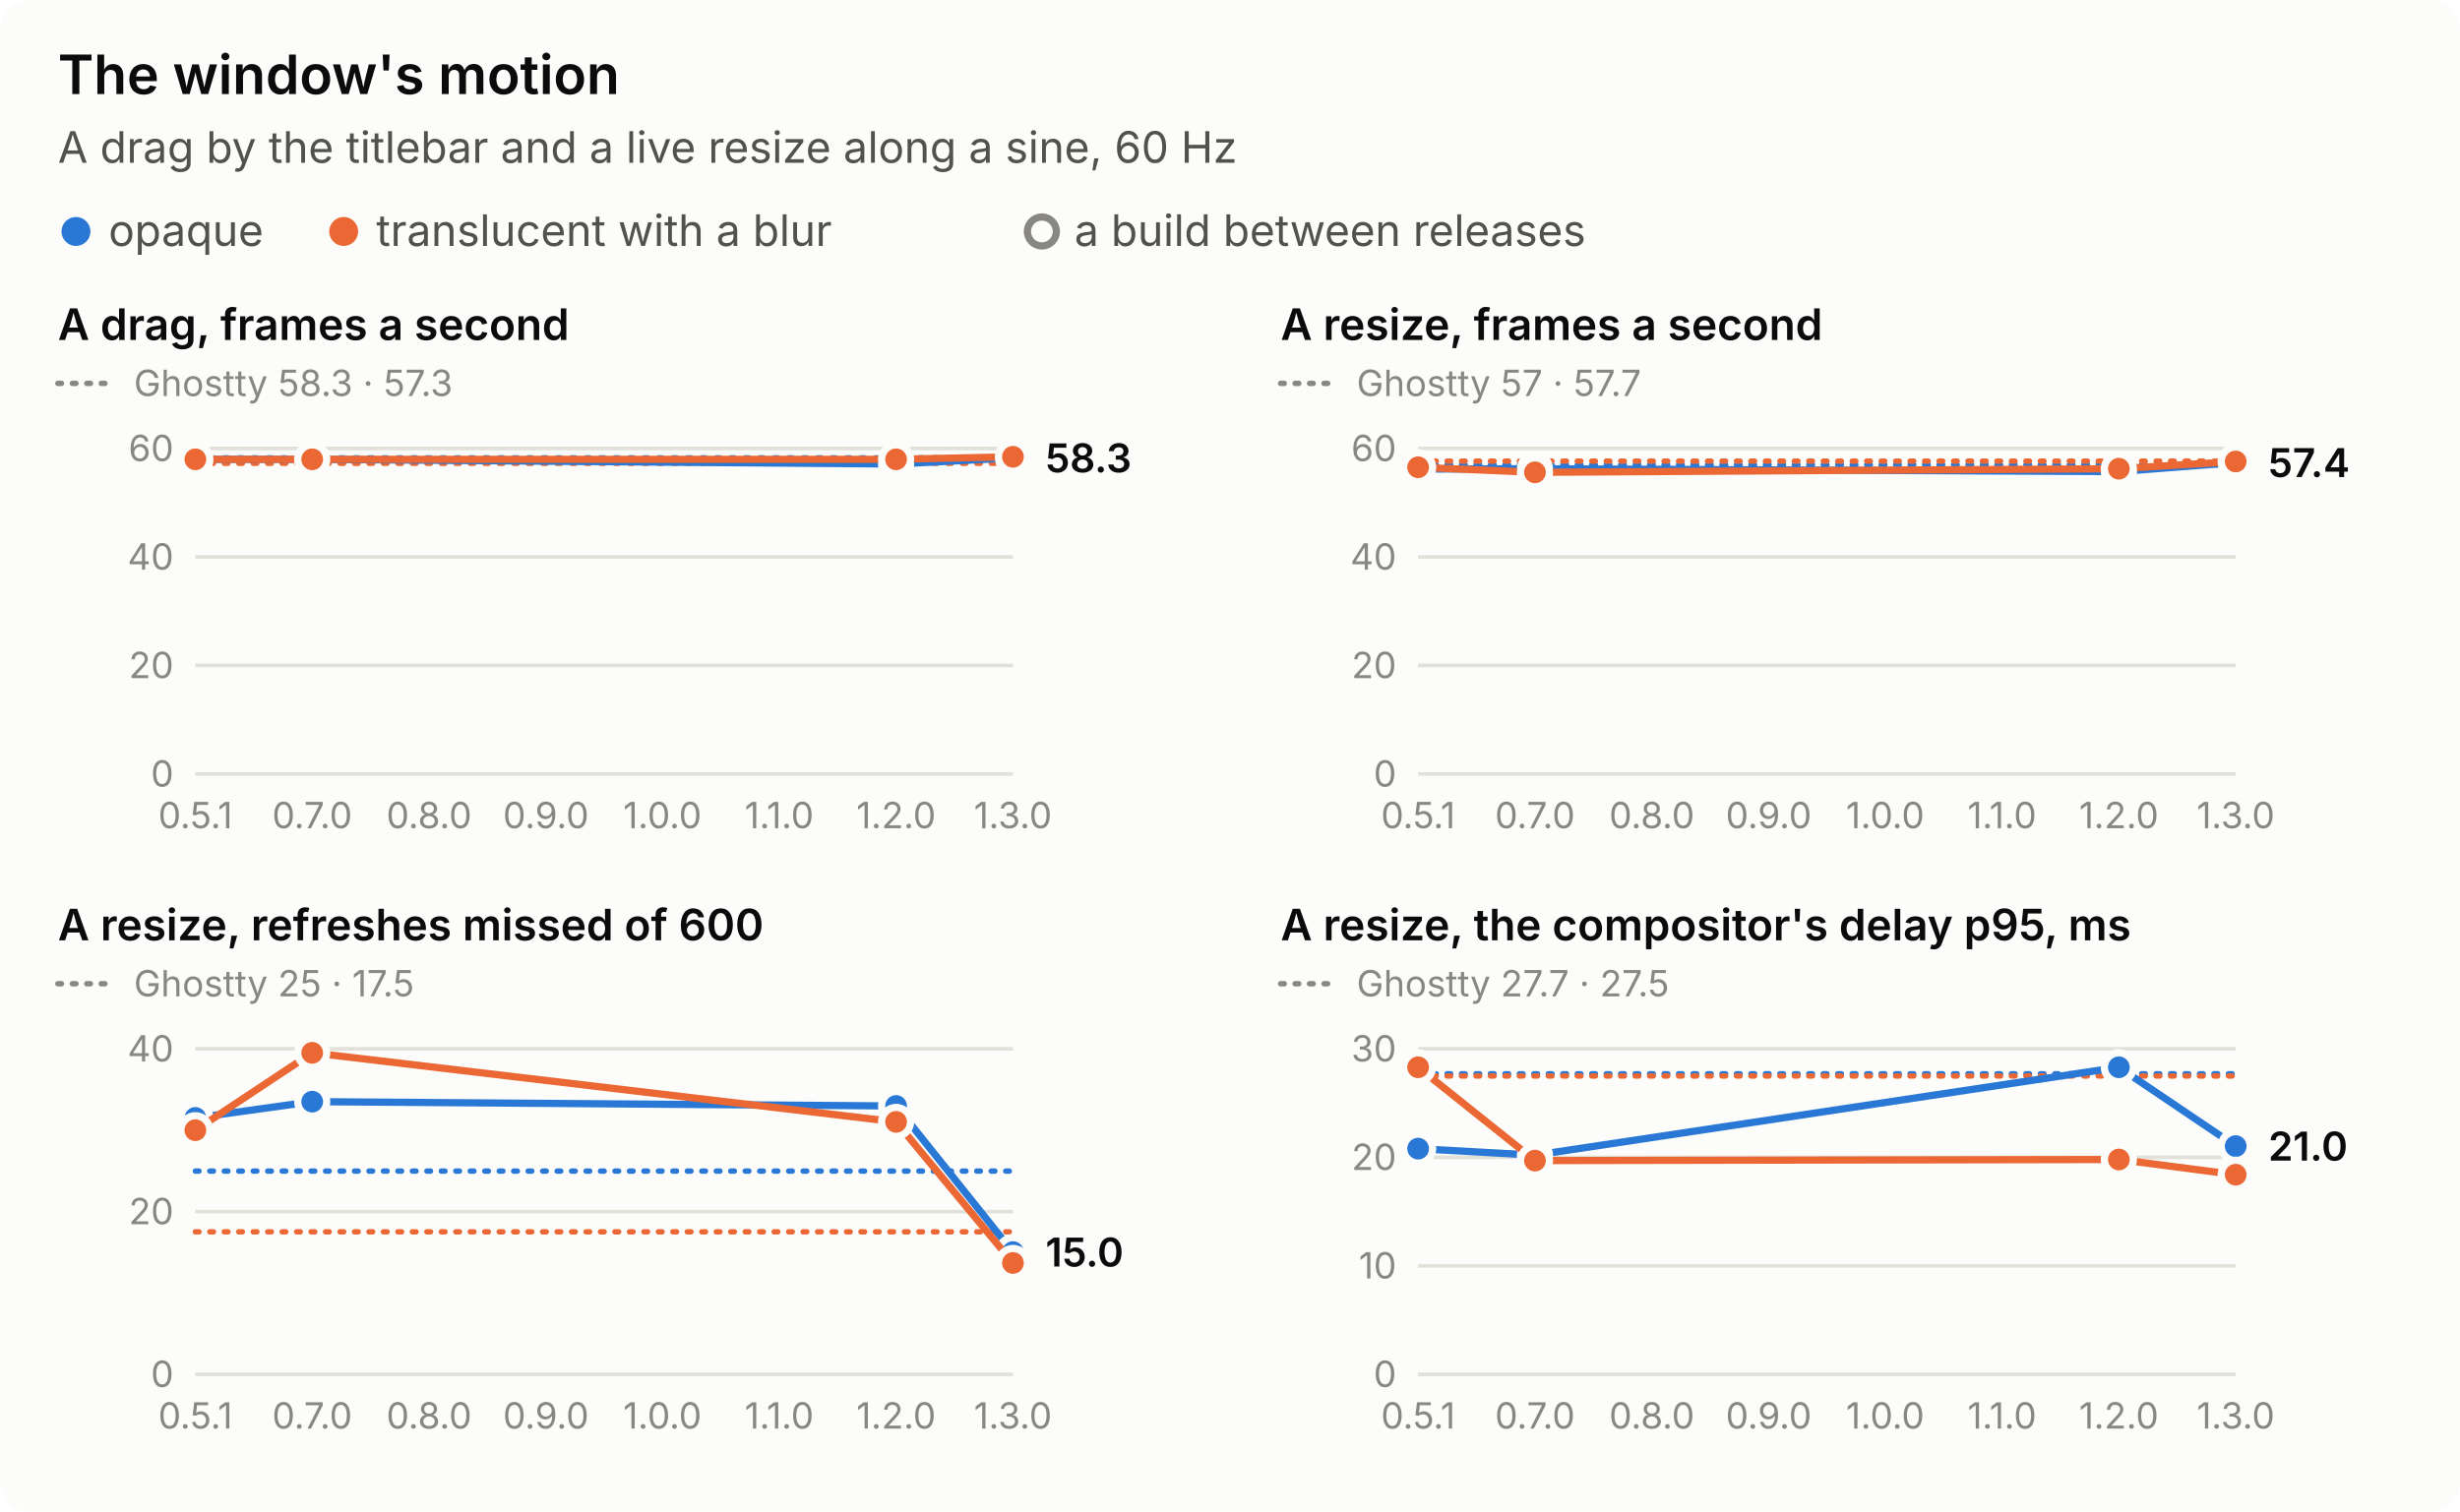
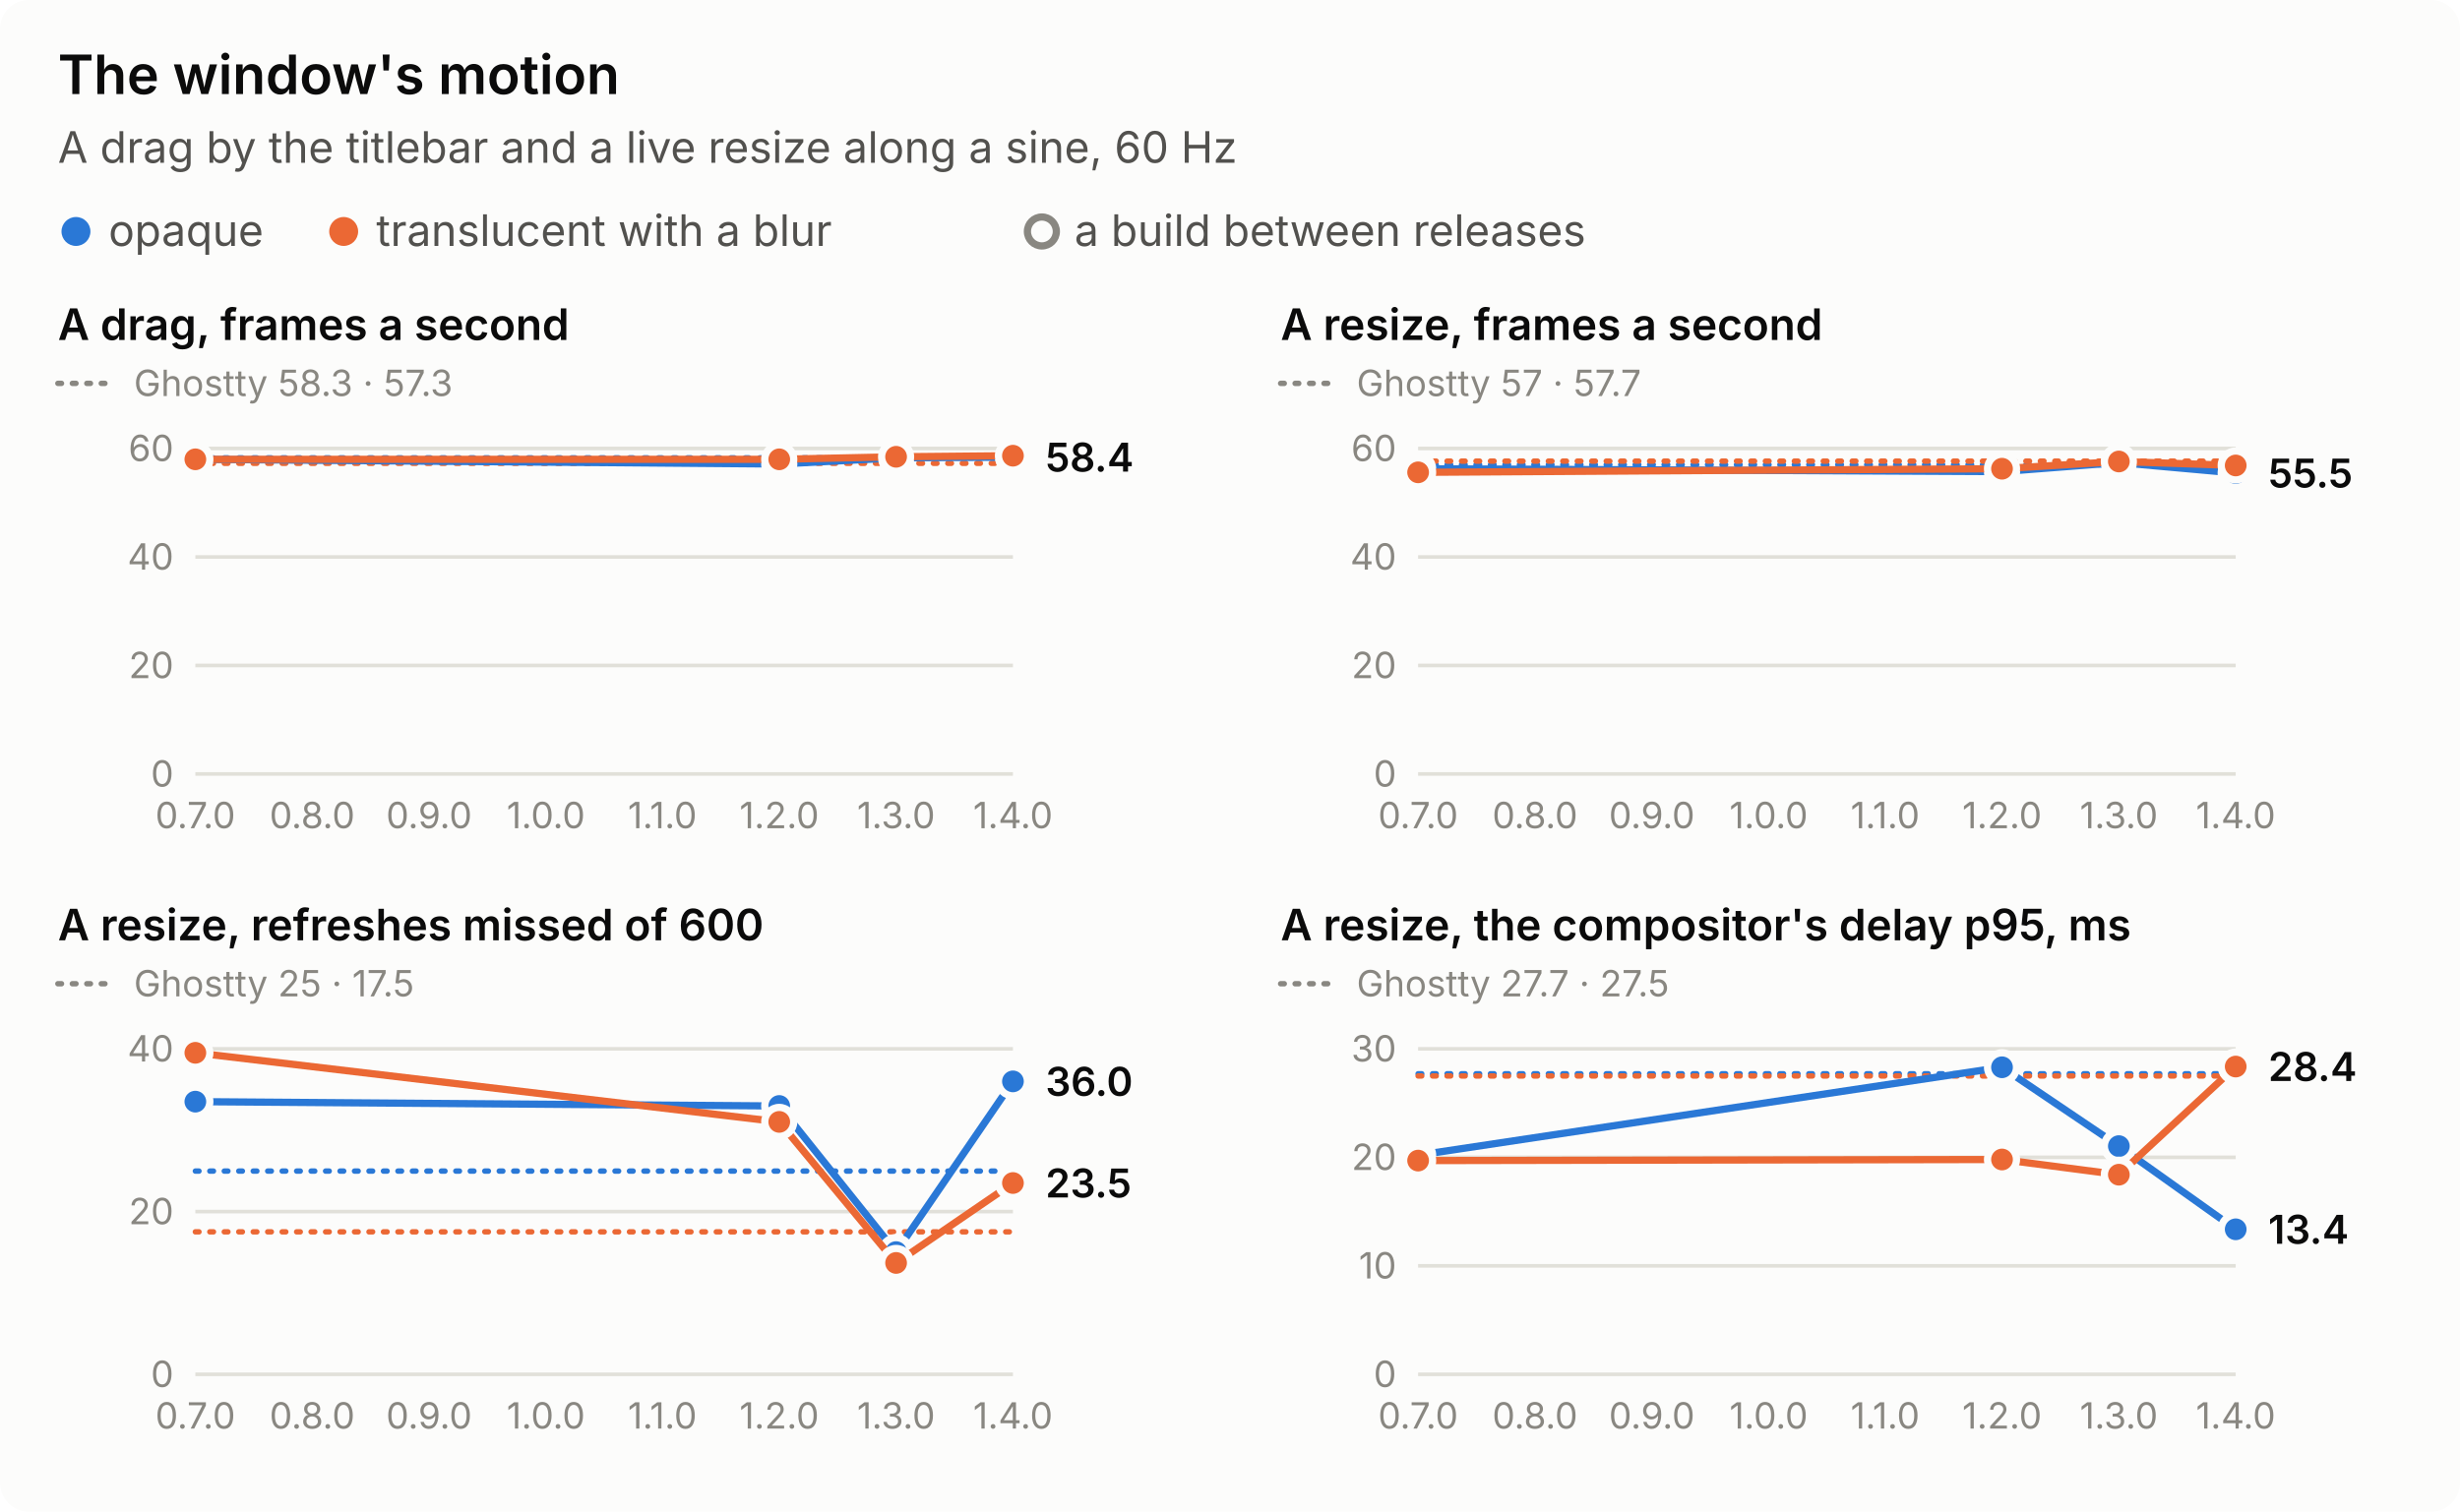
<svg xmlns="http://www.w3.org/2000/svg" class="chart" data-chart="trends" width="680" height="418" viewBox="0 0 680 418" role="img" aria-label="The window's motion">
  <style>
  .chart .surface { fill: #fcfcfb; }
  .chart .primary { fill: #0b0b0b; }
  .chart .secondary { fill: #52514e; }
  .chart .muted { fill: #898781; }
  .chart .grid { stroke: #e1e0d9; }
  .chart .base { stroke: #c3c2b7; }
  .chart .accent { fill: #2a78d6; }
  .chart .context { fill: #898781; }
  .chart .accent-line { stroke: #2a78d6; }
  .chart .context-line { stroke: #898781; }
  .chart .second { fill: #eb6834; }
  .chart .second-line { stroke: #eb6834; }
  .chart .ring { stroke: #fcfcfb; }
  .chart .budget { stroke: #52514e; }
  .chart .column.on { fill: #2a78d6; fill-opacity: 0.08; }
  .chart text { font-family: system-ui, -apple-system, "Segoe UI", sans-serif; }
  .chart .tick { font-variant-numeric: tabular-nums; }
  .chart .column { fill: transparent; }
  .chart.hide-0 .s0, .chart.hide-1 .s1 { display: none; }
  .chart.hide-0 .legend-item[data-series="0"], .chart.hide-1 .legend-item[data-series="1"] { opacity: 0.4; }
  @media (prefers-color-scheme: dark) {
    .chart .surface { fill: #1a1a19; }
    .chart .primary { fill: #f0efec; }
    .chart .secondary { fill: #c3c2b7; }
    .chart .muted { fill: #898781; }
    .chart .grid { stroke: #2c2c2a; }
    .chart .base { stroke: #383835; }
    .chart .accent { fill: #3987e5; }
    .chart .context { fill: #6f6e69; }
    .chart .accent-line { stroke: #3987e5; }
    .chart .context-line { stroke: #6f6e69; }
    .chart .second { fill: #d95926; }
    .chart .second-line { stroke: #d95926; }
    .chart .ring { stroke: #1a1a19; }
    .chart .budget { stroke: #c3c2b7; }
    .chart .column.on { fill: #3987e5; fill-opacity: 0.16; }
  }
  .chart.dark .surface { fill: #1a1a19; }
  .chart.dark .primary { fill: #f0efec; }
  .chart.dark .secondary { fill: #c3c2b7; }
  .chart.dark .muted { fill: #898781; }
  .chart.dark .grid { stroke: #2c2c2a; }
  .chart.dark .base { stroke: #383835; }
  .chart.dark .accent { fill: #3987e5; }
  .chart.dark .context { fill: #6f6e69; }
  .chart.dark .accent-line { stroke: #3987e5; }
  .chart.dark .context-line { stroke: #6f6e69; }
  .chart.dark .second { fill: #d95926; }
  .chart.dark .second-line { stroke: #d95926; }
  .chart.dark .ring { stroke: #1a1a19; }
  .chart.dark .budget { stroke: #c3c2b7; }
  .chart.dark .column.on { fill: #3987e5; fill-opacity: 0.16; }
</style>
  <rect class="surface" width="680" height="418" rx="8" />
  <text class="primary" x="16" y="26" font-size="15" font-weight="600">The window's motion</text>
  <text class="secondary" x="16" y="45" font-size="12">A drag by the titlebar and a live resize along a sine, 60 Hz</text>
  <g class="legend-item" data-series="0">
    <circle class="accent" cx="21" cy="64" r="4" />
    <text class="secondary" x="30" y="68" font-size="12">opaque</text>
  </g>
  <g class="legend-item" data-series="1">
    <circle class="second" cx="95" cy="64" r="4" />
    <text class="secondary" x="104" y="68" font-size="12">translucent with a blur</text>
  </g>
  <circle class="surface context-line" cx="288" cy="64" r="4" stroke-width="2" />
  <text class="secondary" x="297" y="68" font-size="12">a build between releases</text>
  <g class="panel" data-title="A drag, frames a second" data-unit="/s" data-digits="1" data-names="opaque|translucent with a blur">
    <text class="primary" x="16.0" y="94" font-size="12" font-weight="600">A drag, frames a second</text>
    <line class="grid" x1="54.0" y1="214.0" x2="280.0" y2="214.0" stroke-width="1" />
    <text class="muted tick" x="48.0" y="217.5" font-size="10" text-anchor="end">0</text>
    <line class="grid" x1="54.0" y1="184.0" x2="280.0" y2="184.0" stroke-width="1" />
    <text class="muted tick" x="48.0" y="187.5" font-size="10" text-anchor="end">20</text>
    <line class="grid" x1="54.0" y1="154.0" x2="280.0" y2="154.0" stroke-width="1" />
    <text class="muted tick" x="48.0" y="157.5" font-size="10" text-anchor="end">40</text>
    <line class="grid" x1="54.0" y1="124.0" x2="280.0" y2="124.0" stroke-width="1" />
    <text class="muted tick" x="48.0" y="127.5" font-size="10" text-anchor="end">60</text>
-     <text class="muted" x="54.0" y="229.0" font-size="10" text-anchor="middle">0.5.1</text>
-     <text class="muted" x="86.3" y="229.0" font-size="10" text-anchor="middle">0.7.0</text>
-     <text class="muted" x="118.6" y="229.0" font-size="10" text-anchor="middle">0.8.0</text>
-     <text class="muted" x="150.9" y="229.0" font-size="10" text-anchor="middle">0.9.0</text>
-     <text class="muted" x="183.1" y="229.0" font-size="10" text-anchor="middle">1.0.0</text>
-     <text class="muted" x="215.4" y="229.0" font-size="10" text-anchor="middle">1.1.0</text>
-     <text class="muted" x="247.7" y="229.0" font-size="10" text-anchor="middle">1.2.0</text>
-     <text class="muted" x="280.0" y="229.0" font-size="10" text-anchor="middle">1.3.0</text>
-     <rect class="column" x="44.0" y="118.0" width="26.1" height="116" data-release="0.5.1" data-index="0" data-report="ab-F3-190.md" />
-     <rect class="column" x="70.1" y="118.0" width="32.3" height="116" data-release="0.7.0" data-index="1" data-report="ab-F3-77.md" />
-     <rect class="column" x="102.4" y="118.0" width="32.3" height="116" data-release="0.8.0" data-index="2" data-report="ab-F4-25.md" />
-     <rect class="column" x="134.7" y="118.0" width="32.3" height="116" data-release="0.9.0" data-index="3" data-report="ab-F4-42.md" />
-     <rect class="column" x="167.0" y="118.0" width="32.3" height="116" data-release="1.0.0" data-index="4" data-report="ab-F3-85.md" />
-     <rect class="column" x="199.3" y="118.0" width="32.3" height="116" data-release="1.1.0" data-index="5" data-report="ab-F3b-20.md" />
-     <rect class="column" x="231.6" y="118.0" width="32.3" height="116" data-release="1.2.0" data-index="6" data-report="ab-F3b-29.md" />
-     <rect class="column" x="263.9" y="118.0" width="26.1" height="116" data-release="1.3.0" data-index="7" data-report="ab-F5a-17.md" />
+     <text class="muted" x="54.0" y="229.0" font-size="10" text-anchor="middle">0.7.0</text>
+     <text class="muted" x="86.3" y="229.0" font-size="10" text-anchor="middle">0.8.0</text>
+     <text class="muted" x="118.6" y="229.0" font-size="10" text-anchor="middle">0.9.0</text>
+     <text class="muted" x="150.9" y="229.0" font-size="10" text-anchor="middle">1.0.0</text>
+     <text class="muted" x="183.1" y="229.0" font-size="10" text-anchor="middle">1.1.0</text>
+     <text class="muted" x="215.4" y="229.0" font-size="10" text-anchor="middle">1.2.0</text>
+     <text class="muted" x="247.7" y="229.0" font-size="10" text-anchor="middle">1.3.0</text>
+     <text class="muted" x="280.0" y="229.0" font-size="10" text-anchor="middle">1.4.0</text>
+     <rect class="column" x="44.0" y="118.0" width="26.1" height="116" data-release="0.7.0" data-index="0" data-report="ab-F3-77.md" />
+     <rect class="column" x="70.1" y="118.0" width="32.3" height="116" data-release="0.8.0" data-index="1" data-report="ab-F4-25.md" />
+     <rect class="column" x="102.4" y="118.0" width="32.3" height="116" data-release="0.9.0" data-index="2" data-report="ab-F4-42.md" />
+     <rect class="column" x="134.7" y="118.0" width="32.3" height="116" data-release="1.0.0" data-index="3" data-report="ab-F3-85.md" />
+     <rect class="column" x="167.0" y="118.0" width="32.3" height="116" data-release="1.1.0" data-index="4" data-report="ab-F3b-20.md" />
+     <rect class="column" x="199.3" y="118.0" width="32.3" height="116" data-release="1.2.0" data-index="5" data-report="ab-F3b-29.md" />
+     <rect class="column" x="231.6" y="118.0" width="32.3" height="116" data-release="1.3.0" data-index="6" data-report="ab-F5a-17.md" />
+     <rect class="column" x="263.9" y="118.0" width="26.1" height="116" data-release="1.4.0" data-index="7" data-report="ab-F5a-78.md" />
    <line class="accent-line s0" x1="54.0" y1="126.6" x2="280.0" y2="126.6" stroke-width="1.5" stroke-dasharray="1 3" stroke-linecap="round" />
    <line class="second-line s1" x1="54.0" y1="128.1" x2="280.0" y2="128.1" stroke-width="1.5" stroke-dasharray="1 3" stroke-linecap="round" />
    <line class="context-line" x1="16.0" y1="106.0" x2="31.0" y2="106.0" stroke-width="1.5" stroke-dasharray="1 3" stroke-linecap="round" />
    <text class="muted" x="37.0" y="109.5" font-size="10">Ghostty 58.3 · 57.3</text>
-     <line class="accent-line s0" x1="54.0" y1="127.0" x2="86.3" y2="127.0" stroke-width="2" stroke-linecap="round" />
-     <line class="accent-line s0" x1="86.3" y1="127.0" x2="247.7" y2="128.3" stroke-width="2" stroke-linecap="round" />
-     <line class="accent-line s0" x1="247.7" y1="128.3" x2="280.0" y2="126.6" stroke-width="2" stroke-linecap="round" />
-     <circle class="accent ring s0" cx="54.0" cy="127.0" r="4" stroke-width="2" data-release="0.5.1" data-series="0" data-value="58" />
-     <circle class="accent ring s0" cx="86.3" cy="127.0" r="4" stroke-width="2" data-release="0.7.0" data-series="0" data-value="58" />
-     <circle class="accent ring s0" cx="247.7" cy="128.3" r="4" stroke-width="2" data-release="1.2.0" data-series="0" data-value="57.1" />
-     <circle class="accent ring s0" cx="280.0" cy="126.6" r="4" stroke-width="2" data-release="1.3.0" data-series="0" data-value="58.3" />
-     <line class="second-line s1" x1="54.0" y1="127.0" x2="86.3" y2="127.0" stroke-width="2" stroke-linecap="round" />
-     <line class="second-line s1" x1="86.3" y1="127.0" x2="247.7" y2="127.0" stroke-width="2" stroke-linecap="round" />
-     <line class="second-line s1" x1="247.7" y1="127.0" x2="280.0" y2="126.3" stroke-width="2" stroke-linecap="round" />
-     <circle class="second ring s1" cx="54.0" cy="127.0" r="4" stroke-width="2" data-release="0.5.1" data-series="1" data-value="58" />
-     <circle class="second ring s1" cx="86.3" cy="127.0" r="4" stroke-width="2" data-release="0.7.0" data-series="1" data-value="58" />
-     <circle class="second ring s1" cx="247.7" cy="127.0" r="4" stroke-width="2" data-release="1.2.0" data-series="1" data-value="58" />
-     <circle class="second ring s1" cx="280.0" cy="126.3" r="4" stroke-width="2" data-release="1.3.0" data-series="1" data-value="58.467" />
-     <text class="primary tick s0" x="289.0" y="130.6" font-size="11" font-weight="600">58.3</text>
+     <line class="accent-line s0" x1="54.0" y1="127.0" x2="215.4" y2="128.3" stroke-width="2" stroke-linecap="round" />
+     <line class="accent-line s0" x1="215.4" y1="128.3" x2="247.7" y2="126.6" stroke-width="2" stroke-linecap="round" />
+     <line class="accent-line s0" x1="247.7" y1="126.6" x2="280.0" y2="126.4" stroke-width="2" stroke-linecap="round" />
+     <circle class="accent ring s0" cx="54.0" cy="127.0" r="4" stroke-width="2" data-release="0.7.0" data-series="0" data-value="58" />
+     <circle class="accent ring s0" cx="215.4" cy="128.3" r="4" stroke-width="2" data-release="1.2.0" data-series="0" data-value="57.1" />
+     <circle class="accent ring s0" cx="247.7" cy="126.6" r="4" stroke-width="2" data-release="1.3.0" data-series="0" data-value="58.3" />
+     <circle class="accent ring s0" cx="280.0" cy="126.4" r="4" stroke-width="2" data-release="1.4.0" data-series="0" data-value="58.4" />
+     <line class="second-line s1" x1="54.0" y1="127.0" x2="215.4" y2="127.0" stroke-width="2" stroke-linecap="round" />
+     <line class="second-line s1" x1="215.4" y1="127.0" x2="247.7" y2="126.3" stroke-width="2" stroke-linecap="round" />
+     <line class="second-line s1" x1="247.7" y1="126.3" x2="280.0" y2="126.0" stroke-width="2" stroke-linecap="round" />
+     <circle class="second ring s1" cx="54.0" cy="127.0" r="4" stroke-width="2" data-release="0.7.0" data-series="1" data-value="58" />
+     <circle class="second ring s1" cx="215.4" cy="127.0" r="4" stroke-width="2" data-release="1.2.0" data-series="1" data-value="58" />
+     <circle class="second ring s1" cx="247.7" cy="126.3" r="4" stroke-width="2" data-release="1.3.0" data-series="1" data-value="58.467" />
+     <circle class="second ring s1" cx="280.0" cy="126.0" r="4" stroke-width="2" data-release="1.4.0" data-series="1" data-value="58.65" />
+     <text class="primary tick s0" x="289.0" y="130.4" font-size="11" font-weight="600">58.4</text>
  </g>
  <g class="panel" data-title="A resize, frames a second" data-unit="/s" data-digits="1" data-names="opaque|translucent with a blur">
    <text class="primary" x="354.0" y="94" font-size="12" font-weight="600">A resize, frames a second</text>
    <line class="grid" x1="392.0" y1="214.0" x2="618.0" y2="214.0" stroke-width="1" />
    <text class="muted tick" x="386.0" y="217.5" font-size="10" text-anchor="end">0</text>
    <line class="grid" x1="392.0" y1="184.0" x2="618.0" y2="184.0" stroke-width="1" />
    <text class="muted tick" x="386.0" y="187.5" font-size="10" text-anchor="end">20</text>
    <line class="grid" x1="392.0" y1="154.0" x2="618.0" y2="154.0" stroke-width="1" />
    <text class="muted tick" x="386.0" y="157.5" font-size="10" text-anchor="end">40</text>
    <line class="grid" x1="392.0" y1="124.0" x2="618.0" y2="124.0" stroke-width="1" />
    <text class="muted tick" x="386.0" y="127.5" font-size="10" text-anchor="end">60</text>
-     <text class="muted" x="392.0" y="229.0" font-size="10" text-anchor="middle">0.5.1</text>
-     <text class="muted" x="424.3" y="229.0" font-size="10" text-anchor="middle">0.7.0</text>
-     <text class="muted" x="456.6" y="229.0" font-size="10" text-anchor="middle">0.8.0</text>
-     <text class="muted" x="488.9" y="229.0" font-size="10" text-anchor="middle">0.9.0</text>
-     <text class="muted" x="521.1" y="229.0" font-size="10" text-anchor="middle">1.0.0</text>
-     <text class="muted" x="553.4" y="229.0" font-size="10" text-anchor="middle">1.1.0</text>
-     <text class="muted" x="585.7" y="229.0" font-size="10" text-anchor="middle">1.2.0</text>
-     <text class="muted" x="618.0" y="229.0" font-size="10" text-anchor="middle">1.3.0</text>
-     <rect class="column" x="382.0" y="118.0" width="26.1" height="116" data-release="0.5.1" data-index="0" data-report="ab-F3-190.md" />
-     <rect class="column" x="408.1" y="118.0" width="32.3" height="116" data-release="0.7.0" data-index="1" data-report="ab-F3-77.md" />
-     <rect class="column" x="440.4" y="118.0" width="32.3" height="116" data-release="0.8.0" data-index="2" data-report="ab-F4-25.md" />
-     <rect class="column" x="472.7" y="118.0" width="32.3" height="116" data-release="0.9.0" data-index="3" data-report="ab-F4-42.md" />
-     <rect class="column" x="505.0" y="118.0" width="32.3" height="116" data-release="1.0.0" data-index="4" data-report="ab-F3-85.md" />
-     <rect class="column" x="537.3" y="118.0" width="32.3" height="116" data-release="1.1.0" data-index="5" data-report="ab-F3b-20.md" />
-     <rect class="column" x="569.6" y="118.0" width="32.3" height="116" data-release="1.2.0" data-index="6" data-report="ab-F3b-29.md" />
-     <rect class="column" x="601.9" y="118.0" width="26.1" height="116" data-release="1.3.0" data-index="7" data-report="ab-F5a-17.md" />
+     <text class="muted" x="392.0" y="229.0" font-size="10" text-anchor="middle">0.7.0</text>
+     <text class="muted" x="424.3" y="229.0" font-size="10" text-anchor="middle">0.8.0</text>
+     <text class="muted" x="456.6" y="229.0" font-size="10" text-anchor="middle">0.9.0</text>
+     <text class="muted" x="488.9" y="229.0" font-size="10" text-anchor="middle">1.0.0</text>
+     <text class="muted" x="521.1" y="229.0" font-size="10" text-anchor="middle">1.1.0</text>
+     <text class="muted" x="553.4" y="229.0" font-size="10" text-anchor="middle">1.2.0</text>
+     <text class="muted" x="585.7" y="229.0" font-size="10" text-anchor="middle">1.3.0</text>
+     <text class="muted" x="618.0" y="229.0" font-size="10" text-anchor="middle">1.4.0</text>
+     <rect class="column" x="382.0" y="118.0" width="26.1" height="116" data-release="0.7.0" data-index="0" data-report="ab-F3-77.md" />
+     <rect class="column" x="408.1" y="118.0" width="32.3" height="116" data-release="0.8.0" data-index="1" data-report="ab-F4-25.md" />
+     <rect class="column" x="440.4" y="118.0" width="32.3" height="116" data-release="0.9.0" data-index="2" data-report="ab-F4-42.md" />
+     <rect class="column" x="472.7" y="118.0" width="32.3" height="116" data-release="1.0.0" data-index="3" data-report="ab-F3-85.md" />
+     <rect class="column" x="505.0" y="118.0" width="32.3" height="116" data-release="1.1.0" data-index="4" data-report="ab-F3b-20.md" />
+     <rect class="column" x="537.3" y="118.0" width="32.3" height="116" data-release="1.2.0" data-index="5" data-report="ab-F3b-29.md" />
+     <rect class="column" x="569.6" y="118.0" width="32.3" height="116" data-release="1.3.0" data-index="6" data-report="ab-F5a-17.md" />
+     <rect class="column" x="601.9" y="118.0" width="26.1" height="116" data-release="1.4.0" data-index="7" data-report="ab-F5a-78.md" />
    <line class="accent-line s0" x1="392.0" y1="128.5" x2="618.0" y2="128.5" stroke-width="1.5" stroke-dasharray="1 3" stroke-linecap="round" />
    <line class="second-line s1" x1="392.0" y1="127.5" x2="618.0" y2="127.5" stroke-width="1.5" stroke-dasharray="1 3" stroke-linecap="round" />
    <line class="context-line" x1="354.0" y1="106.0" x2="369.0" y2="106.0" stroke-width="1.5" stroke-dasharray="1 3" stroke-linecap="round" />
    <text class="muted" x="375.0" y="109.5" font-size="10">Ghostty 57 · 57.7</text>
-     <line class="accent-line s0" x1="392.0" y1="129.7" x2="424.3" y2="129.6" stroke-width="2" stroke-linecap="round" />
-     <line class="accent-line s0" x1="424.3" y1="129.6" x2="585.7" y2="130.4" stroke-width="2" stroke-linecap="round" />
-     <line class="accent-line s0" x1="585.7" y1="130.4" x2="618.0" y2="127.9" stroke-width="2" stroke-linecap="round" />
-     <circle class="accent ring s0" cx="392.0" cy="129.7" r="4" stroke-width="2" data-release="0.5.1" data-series="0" data-value="56.2" />
-     <circle class="accent ring s0" cx="424.3" cy="129.6" r="4" stroke-width="2" data-release="0.7.0" data-series="0" data-value="56.3" />
-     <circle class="accent ring s0" cx="585.7" cy="130.4" r="4" stroke-width="2" data-release="1.2.0" data-series="0" data-value="55.7" />
-     <circle class="accent ring s0" cx="618.0" cy="127.9" r="4" stroke-width="2" data-release="1.3.0" data-series="0" data-value="57.4" />
-     <line class="second-line s1" x1="392.0" y1="129.2" x2="424.3" y2="130.6" stroke-width="2" stroke-linecap="round" />
-     <line class="second-line s1" x1="424.3" y1="130.6" x2="585.7" y2="129.6" stroke-width="2" stroke-linecap="round" />
-     <line class="second-line s1" x1="585.7" y1="129.6" x2="618.0" y2="127.6" stroke-width="2" stroke-linecap="round" />
-     <circle class="second ring s1" cx="392.0" cy="129.2" r="4" stroke-width="2" data-release="0.5.1" data-series="1" data-value="56.5" />
-     <circle class="second ring s1" cx="424.3" cy="130.6" r="4" stroke-width="2" data-release="0.7.0" data-series="1" data-value="55.6" />
-     <circle class="second ring s1" cx="585.7" cy="129.6" r="4" stroke-width="2" data-release="1.2.0" data-series="1" data-value="56.3" />
-     <circle class="second ring s1" cx="618.0" cy="127.6" r="4" stroke-width="2" data-release="1.3.0" data-series="1" data-value="57.6" />
-     <text class="primary tick s0" x="627.0" y="131.9" font-size="11" font-weight="600">57.4</text>
+     <line class="accent-line s0" x1="392.0" y1="129.6" x2="553.4" y2="130.4" stroke-width="2" stroke-linecap="round" />
+     <line class="accent-line s0" x1="553.4" y1="130.4" x2="585.7" y2="127.9" stroke-width="2" stroke-linecap="round" />
+     <line class="accent-line s0" x1="585.7" y1="127.9" x2="618.0" y2="130.8" stroke-width="2" stroke-linecap="round" />
+     <circle class="accent ring s0" cx="392.0" cy="129.6" r="4" stroke-width="2" data-release="0.7.0" data-series="0" data-value="56.3" />
+     <circle class="accent ring s0" cx="553.4" cy="130.4" r="4" stroke-width="2" data-release="1.2.0" data-series="0" data-value="55.7" />
+     <circle class="accent ring s0" cx="585.7" cy="127.9" r="4" stroke-width="2" data-release="1.3.0" data-series="0" data-value="57.4" />
+     <circle class="accent ring s0" cx="618.0" cy="130.8" r="4" stroke-width="2" data-release="1.4.0" data-series="0" data-value="55.5" />
+     <line class="second-line s1" x1="392.0" y1="130.6" x2="553.4" y2="129.6" stroke-width="2" stroke-linecap="round" />
+     <line class="second-line s1" x1="553.4" y1="129.6" x2="585.7" y2="127.6" stroke-width="2" stroke-linecap="round" />
+     <line class="second-line s1" x1="585.7" y1="127.6" x2="618.0" y2="128.7" stroke-width="2" stroke-linecap="round" />
+     <circle class="second ring s1" cx="392.0" cy="130.6" r="4" stroke-width="2" data-release="0.7.0" data-series="1" data-value="55.6" />
+     <circle class="second ring s1" cx="553.4" cy="129.6" r="4" stroke-width="2" data-release="1.2.0" data-series="1" data-value="56.3" />
+     <circle class="second ring s1" cx="585.7" cy="127.6" r="4" stroke-width="2" data-release="1.3.0" data-series="1" data-value="57.6" />
+     <circle class="second ring s1" cx="618.0" cy="128.7" r="4" stroke-width="2" data-release="1.4.0" data-series="1" data-value="56.85" />
+     <text class="primary tick s0" x="627.0" y="134.8" font-size="11" font-weight="600">55.5</text>
  </g>
  <g class="panel" data-title="A resize, refreshes missed of 600" data-unit="" data-digits="1" data-names="opaque|translucent with a blur">
    <text class="primary" x="16.0" y="260" font-size="12" font-weight="600">A resize, refreshes missed of 600</text>
    <line class="grid" x1="54.0" y1="380.0" x2="280.0" y2="380.0" stroke-width="1" />
    <text class="muted tick" x="48.0" y="383.5" font-size="10" text-anchor="end">0</text>
    <line class="grid" x1="54.0" y1="335.0" x2="280.0" y2="335.0" stroke-width="1" />
    <text class="muted tick" x="48.0" y="338.5" font-size="10" text-anchor="end">20</text>
    <line class="grid" x1="54.0" y1="290.0" x2="280.0" y2="290.0" stroke-width="1" />
    <text class="muted tick" x="48.0" y="293.5" font-size="10" text-anchor="end">40</text>
-     <text class="muted" x="54.0" y="395.0" font-size="10" text-anchor="middle">0.5.1</text>
-     <text class="muted" x="86.3" y="395.0" font-size="10" text-anchor="middle">0.7.0</text>
-     <text class="muted" x="118.6" y="395.0" font-size="10" text-anchor="middle">0.8.0</text>
-     <text class="muted" x="150.9" y="395.0" font-size="10" text-anchor="middle">0.9.0</text>
-     <text class="muted" x="183.1" y="395.0" font-size="10" text-anchor="middle">1.0.0</text>
-     <text class="muted" x="215.4" y="395.0" font-size="10" text-anchor="middle">1.1.0</text>
-     <text class="muted" x="247.7" y="395.0" font-size="10" text-anchor="middle">1.2.0</text>
-     <text class="muted" x="280.0" y="395.0" font-size="10" text-anchor="middle">1.3.0</text>
-     <rect class="column" x="44.0" y="284.0" width="26.1" height="116" data-release="0.5.1" data-index="0" data-report="ab-F3-190.md" />
-     <rect class="column" x="70.1" y="284.0" width="32.3" height="116" data-release="0.7.0" data-index="1" data-report="ab-F3-77.md" />
-     <rect class="column" x="102.4" y="284.0" width="32.3" height="116" data-release="0.8.0" data-index="2" data-report="ab-F4-25.md" />
-     <rect class="column" x="134.7" y="284.0" width="32.3" height="116" data-release="0.9.0" data-index="3" data-report="ab-F4-42.md" />
-     <rect class="column" x="167.0" y="284.0" width="32.3" height="116" data-release="1.0.0" data-index="4" data-report="ab-F3-85.md" />
-     <rect class="column" x="199.3" y="284.0" width="32.3" height="116" data-release="1.1.0" data-index="5" data-report="ab-F3b-20.md" />
-     <rect class="column" x="231.6" y="284.0" width="32.3" height="116" data-release="1.2.0" data-index="6" data-report="ab-F3b-29.md" />
-     <rect class="column" x="263.9" y="284.0" width="26.1" height="116" data-release="1.3.0" data-index="7" data-report="ab-F5a-17.md" />
+     <text class="muted" x="54.0" y="395.0" font-size="10" text-anchor="middle">0.7.0</text>
+     <text class="muted" x="86.3" y="395.0" font-size="10" text-anchor="middle">0.8.0</text>
+     <text class="muted" x="118.6" y="395.0" font-size="10" text-anchor="middle">0.9.0</text>
+     <text class="muted" x="150.9" y="395.0" font-size="10" text-anchor="middle">1.0.0</text>
+     <text class="muted" x="183.1" y="395.0" font-size="10" text-anchor="middle">1.1.0</text>
+     <text class="muted" x="215.4" y="395.0" font-size="10" text-anchor="middle">1.2.0</text>
+     <text class="muted" x="247.7" y="395.0" font-size="10" text-anchor="middle">1.3.0</text>
+     <text class="muted" x="280.0" y="395.0" font-size="10" text-anchor="middle">1.4.0</text>
+     <rect class="column" x="44.0" y="284.0" width="26.1" height="116" data-release="0.7.0" data-index="0" data-report="ab-F3-77.md" />
+     <rect class="column" x="70.1" y="284.0" width="32.3" height="116" data-release="0.8.0" data-index="1" data-report="ab-F4-25.md" />
+     <rect class="column" x="102.4" y="284.0" width="32.3" height="116" data-release="0.9.0" data-index="2" data-report="ab-F4-42.md" />
+     <rect class="column" x="134.7" y="284.0" width="32.3" height="116" data-release="1.0.0" data-index="3" data-report="ab-F3-85.md" />
+     <rect class="column" x="167.0" y="284.0" width="32.3" height="116" data-release="1.1.0" data-index="4" data-report="ab-F3b-20.md" />
+     <rect class="column" x="199.3" y="284.0" width="32.3" height="116" data-release="1.2.0" data-index="5" data-report="ab-F3b-29.md" />
+     <rect class="column" x="231.6" y="284.0" width="32.3" height="116" data-release="1.3.0" data-index="6" data-report="ab-F5a-17.md" />
+     <rect class="column" x="263.9" y="284.0" width="26.1" height="116" data-release="1.4.0" data-index="7" data-report="ab-F5a-78.md" />
    <line class="accent-line s0" x1="54.0" y1="323.8" x2="280.0" y2="323.8" stroke-width="1.5" stroke-dasharray="1 3" stroke-linecap="round" />
    <line class="second-line s1" x1="54.0" y1="340.6" x2="280.0" y2="340.6" stroke-width="1.5" stroke-dasharray="1 3" stroke-linecap="round" />
    <line class="context-line" x1="16.0" y1="272.0" x2="31.0" y2="272.0" stroke-width="1.5" stroke-dasharray="1 3" stroke-linecap="round" />
    <text class="muted" x="37.0" y="275.5" font-size="10">Ghostty 25 · 17.5</text>
-     <line class="accent-line s0" x1="54.0" y1="309.1" x2="86.3" y2="304.6" stroke-width="2" stroke-linecap="round" />
-     <line class="accent-line s0" x1="86.3" y1="304.6" x2="247.7" y2="305.8" stroke-width="2" stroke-linecap="round" />
-     <line class="accent-line s0" x1="247.7" y1="305.8" x2="280.0" y2="346.2" stroke-width="2" stroke-linecap="round" />
-     <circle class="accent ring s0" cx="54.0" cy="309.1" r="4" stroke-width="2" data-release="0.5.1" data-series="0" data-value="31.5" />
-     <circle class="accent ring s0" cx="86.3" cy="304.6" r="4" stroke-width="2" data-release="0.7.0" data-series="0" data-value="33.5" />
-     <circle class="accent ring s0" cx="247.7" cy="305.8" r="4" stroke-width="2" data-release="1.2.0" data-series="0" data-value="33" />
-     <circle class="accent ring s0" cx="280.0" cy="346.2" r="4" stroke-width="2" data-release="1.3.0" data-series="0" data-value="15" />
-     <line class="second-line s1" x1="54.0" y1="312.5" x2="86.3" y2="291.1" stroke-width="2" stroke-linecap="round" />
-     <line class="second-line s1" x1="86.3" y1="291.1" x2="247.7" y2="310.2" stroke-width="2" stroke-linecap="round" />
-     <line class="second-line s1" x1="247.7" y1="310.2" x2="280.0" y2="349.2" stroke-width="2" stroke-linecap="round" />
-     <circle class="second ring s1" cx="54.0" cy="312.5" r="4" stroke-width="2" data-release="0.5.1" data-series="1" data-value="30" />
-     <circle class="second ring s1" cx="86.3" cy="291.1" r="4" stroke-width="2" data-release="0.7.0" data-series="1" data-value="39.5" />
-     <circle class="second ring s1" cx="247.7" cy="310.2" r="4" stroke-width="2" data-release="1.2.0" data-series="1" data-value="31" />
-     <circle class="second ring s1" cx="280.0" cy="349.2" r="4" stroke-width="2" data-release="1.3.0" data-series="1" data-value="13.667" />
-     <text class="primary tick s0" x="289.0" y="350.2" font-size="11" font-weight="600">15.0</text>
+     <line class="accent-line s0" x1="54.0" y1="304.6" x2="215.4" y2="305.8" stroke-width="2" stroke-linecap="round" />
+     <line class="accent-line s0" x1="215.4" y1="305.8" x2="247.7" y2="346.2" stroke-width="2" stroke-linecap="round" />
+     <line class="accent-line s0" x1="247.7" y1="346.2" x2="280.0" y2="299.0" stroke-width="2" stroke-linecap="round" />
+     <circle class="accent ring s0" cx="54.0" cy="304.6" r="4" stroke-width="2" data-release="0.7.0" data-series="0" data-value="33.5" />
+     <circle class="accent ring s0" cx="215.4" cy="305.8" r="4" stroke-width="2" data-release="1.2.0" data-series="0" data-value="33" />
+     <circle class="accent ring s0" cx="247.7" cy="346.2" r="4" stroke-width="2" data-release="1.3.0" data-series="0" data-value="15" />
+     <circle class="accent ring s0" cx="280.0" cy="299.0" r="4" stroke-width="2" data-release="1.4.0" data-series="0" data-value="36" />
+     <line class="second-line s1" x1="54.0" y1="291.1" x2="215.4" y2="310.2" stroke-width="2" stroke-linecap="round" />
+     <line class="second-line s1" x1="215.4" y1="310.2" x2="247.7" y2="349.2" stroke-width="2" stroke-linecap="round" />
+     <line class="second-line s1" x1="247.7" y1="349.2" x2="280.0" y2="327.1" stroke-width="2" stroke-linecap="round" />
+     <circle class="second ring s1" cx="54.0" cy="291.1" r="4" stroke-width="2" data-release="0.7.0" data-series="1" data-value="39.5" />
+     <circle class="second ring s1" cx="215.4" cy="310.2" r="4" stroke-width="2" data-release="1.2.0" data-series="1" data-value="31" />
+     <circle class="second ring s1" cx="247.7" cy="349.2" r="4" stroke-width="2" data-release="1.3.0" data-series="1" data-value="13.667" />
+     <circle class="second ring s1" cx="280.0" cy="327.1" r="4" stroke-width="2" data-release="1.4.0" data-series="1" data-value="23.5" />
+     <text class="primary tick s0" x="289.0" y="303.0" font-size="11" font-weight="600">36.0</text>
+     <text class="primary tick s1" x="289.0" y="331.1" font-size="11" font-weight="600">23.5</text>
  </g>
  <g class="panel" data-title="A resize, the compositor's delay p95, ms" data-unit="ms" data-digits="1" data-names="opaque|translucent with a blur">
    <text class="primary" x="354.0" y="260" font-size="12" font-weight="600">A resize, the compositor's delay p95, ms</text>
    <line class="grid" x1="392.0" y1="380.0" x2="618.0" y2="380.0" stroke-width="1" />
    <text class="muted tick" x="386.0" y="383.5" font-size="10" text-anchor="end">0</text>
    <line class="grid" x1="392.0" y1="350.0" x2="618.0" y2="350.0" stroke-width="1" />
    <text class="muted tick" x="386.0" y="353.5" font-size="10" text-anchor="end">10</text>
    <line class="grid" x1="392.0" y1="320.0" x2="618.0" y2="320.0" stroke-width="1" />
    <text class="muted tick" x="386.0" y="323.5" font-size="10" text-anchor="end">20</text>
    <line class="grid" x1="392.0" y1="290.0" x2="618.0" y2="290.0" stroke-width="1" />
    <text class="muted tick" x="386.0" y="293.5" font-size="10" text-anchor="end">30</text>
-     <text class="muted" x="392.0" y="395.0" font-size="10" text-anchor="middle">0.5.1</text>
-     <text class="muted" x="424.3" y="395.0" font-size="10" text-anchor="middle">0.7.0</text>
-     <text class="muted" x="456.6" y="395.0" font-size="10" text-anchor="middle">0.8.0</text>
-     <text class="muted" x="488.9" y="395.0" font-size="10" text-anchor="middle">0.9.0</text>
-     <text class="muted" x="521.1" y="395.0" font-size="10" text-anchor="middle">1.0.0</text>
-     <text class="muted" x="553.4" y="395.0" font-size="10" text-anchor="middle">1.1.0</text>
-     <text class="muted" x="585.7" y="395.0" font-size="10" text-anchor="middle">1.2.0</text>
-     <text class="muted" x="618.0" y="395.0" font-size="10" text-anchor="middle">1.3.0</text>
-     <rect class="column" x="382.0" y="284.0" width="26.1" height="116" data-release="0.5.1" data-index="0" data-report="ab-F3-190.md" />
-     <rect class="column" x="408.1" y="284.0" width="32.3" height="116" data-release="0.7.0" data-index="1" data-report="ab-F3-77.md" />
-     <rect class="column" x="440.4" y="284.0" width="32.3" height="116" data-release="0.8.0" data-index="2" data-report="ab-F4-25.md" />
-     <rect class="column" x="472.7" y="284.0" width="32.3" height="116" data-release="0.9.0" data-index="3" data-report="ab-F4-42.md" />
-     <rect class="column" x="505.0" y="284.0" width="32.3" height="116" data-release="1.0.0" data-index="4" data-report="ab-F3-85.md" />
-     <rect class="column" x="537.3" y="284.0" width="32.3" height="116" data-release="1.1.0" data-index="5" data-report="ab-F3b-20.md" />
-     <rect class="column" x="569.6" y="284.0" width="32.3" height="116" data-release="1.2.0" data-index="6" data-report="ab-F3b-29.md" />
-     <rect class="column" x="601.9" y="284.0" width="26.1" height="116" data-release="1.3.0" data-index="7" data-report="ab-F5a-17.md" />
+     <text class="muted" x="392.0" y="395.0" font-size="10" text-anchor="middle">0.7.0</text>
+     <text class="muted" x="424.3" y="395.0" font-size="10" text-anchor="middle">0.8.0</text>
+     <text class="muted" x="456.6" y="395.0" font-size="10" text-anchor="middle">0.9.0</text>
+     <text class="muted" x="488.9" y="395.0" font-size="10" text-anchor="middle">1.0.0</text>
+     <text class="muted" x="521.1" y="395.0" font-size="10" text-anchor="middle">1.1.0</text>
+     <text class="muted" x="553.4" y="395.0" font-size="10" text-anchor="middle">1.2.0</text>
+     <text class="muted" x="585.7" y="395.0" font-size="10" text-anchor="middle">1.3.0</text>
+     <text class="muted" x="618.0" y="395.0" font-size="10" text-anchor="middle">1.4.0</text>
+     <rect class="column" x="382.0" y="284.0" width="26.1" height="116" data-release="0.7.0" data-index="0" data-report="ab-F3-77.md" />
+     <rect class="column" x="408.1" y="284.0" width="32.3" height="116" data-release="0.8.0" data-index="1" data-report="ab-F4-25.md" />
+     <rect class="column" x="440.4" y="284.0" width="32.3" height="116" data-release="0.9.0" data-index="2" data-report="ab-F4-42.md" />
+     <rect class="column" x="472.7" y="284.0" width="32.3" height="116" data-release="1.0.0" data-index="3" data-report="ab-F3-85.md" />
+     <rect class="column" x="505.0" y="284.0" width="32.3" height="116" data-release="1.1.0" data-index="4" data-report="ab-F3b-20.md" />
+     <rect class="column" x="537.3" y="284.0" width="32.3" height="116" data-release="1.2.0" data-index="5" data-report="ab-F3b-29.md" />
+     <rect class="column" x="569.6" y="284.0" width="32.3" height="116" data-release="1.3.0" data-index="6" data-report="ab-F5a-17.md" />
+     <rect class="column" x="601.9" y="284.0" width="26.1" height="116" data-release="1.4.0" data-index="7" data-report="ab-F5a-78.md" />
    <line class="accent-line s0" x1="392.0" y1="296.9" x2="618.0" y2="296.9" stroke-width="1.5" stroke-dasharray="1 3" stroke-linecap="round" />
    <line class="second-line s1" x1="392.0" y1="297.5" x2="618.0" y2="297.5" stroke-width="1.5" stroke-dasharray="1 3" stroke-linecap="round" />
    <line class="context-line" x1="354.0" y1="272.0" x2="369.0" y2="272.0" stroke-width="1.5" stroke-dasharray="1 3" stroke-linecap="round" />
    <text class="muted" x="375.0" y="275.5" font-size="10">Ghostty 27.7 · 27.5</text>
-     <line class="accent-line s0" x1="392.0" y1="317.6" x2="424.3" y2="319.4" stroke-width="2" stroke-linecap="round" />
-     <line class="accent-line s0" x1="424.3" y1="319.4" x2="585.7" y2="295.1" stroke-width="2" stroke-linecap="round" />
-     <line class="accent-line s0" x1="585.7" y1="295.1" x2="618.0" y2="316.9" stroke-width="2" stroke-linecap="round" />
-     <circle class="accent ring s0" cx="392.0" cy="317.6" r="4" stroke-width="2" data-release="0.5.1" data-series="0" data-value="20.8" />
-     <circle class="accent ring s0" cx="424.3" cy="319.4" r="4" stroke-width="2" data-release="0.7.0" data-series="0" data-value="20.2" />
-     <circle class="accent ring s0" cx="585.7" cy="295.1" r="4" stroke-width="2" data-release="1.2.0" data-series="0" data-value="28.3" />
-     <circle class="accent ring s0" cx="618.0" cy="316.9" r="4" stroke-width="2" data-release="1.3.0" data-series="0" data-value="21.02" />
-     <line class="second-line s1" x1="392.0" y1="295.1" x2="424.3" y2="320.9" stroke-width="2" stroke-linecap="round" />
-     <line class="second-line s1" x1="424.3" y1="320.9" x2="585.7" y2="320.6" stroke-width="2" stroke-linecap="round" />
-     <line class="second-line s1" x1="585.7" y1="320.6" x2="618.0" y2="324.8" stroke-width="2" stroke-linecap="round" />
-     <circle class="second ring s1" cx="392.0" cy="295.1" r="4" stroke-width="2" data-release="0.5.1" data-series="1" data-value="28.3" />
-     <circle class="second ring s1" cx="424.3" cy="320.9" r="4" stroke-width="2" data-release="0.7.0" data-series="1" data-value="19.7" />
-     <circle class="second ring s1" cx="585.7" cy="320.6" r="4" stroke-width="2" data-release="1.2.0" data-series="1" data-value="19.8" />
-     <circle class="second ring s1" cx="618.0" cy="324.8" r="4" stroke-width="2" data-release="1.3.0" data-series="1" data-value="18.393" />
-     <text class="primary tick s0" x="627.0" y="320.9" font-size="11" font-weight="600">21.0</text>
+     <line class="accent-line s0" x1="392.0" y1="319.4" x2="553.4" y2="295.1" stroke-width="2" stroke-linecap="round" />
+     <line class="accent-line s0" x1="553.4" y1="295.1" x2="585.7" y2="316.9" stroke-width="2" stroke-linecap="round" />
+     <line class="accent-line s0" x1="585.7" y1="316.9" x2="618.0" y2="339.9" stroke-width="2" stroke-linecap="round" />
+     <circle class="accent ring s0" cx="392.0" cy="319.4" r="4" stroke-width="2" data-release="0.7.0" data-series="0" data-value="20.2" />
+     <circle class="accent ring s0" cx="553.4" cy="295.1" r="4" stroke-width="2" data-release="1.2.0" data-series="0" data-value="28.3" />
+     <circle class="accent ring s0" cx="585.7" cy="316.9" r="4" stroke-width="2" data-release="1.3.0" data-series="0" data-value="21.02" />
+     <circle class="accent ring s0" cx="618.0" cy="339.9" r="4" stroke-width="2" data-release="1.4.0" data-series="0" data-value="13.38" />
+     <line class="second-line s1" x1="392.0" y1="320.9" x2="553.4" y2="320.6" stroke-width="2" stroke-linecap="round" />
+     <line class="second-line s1" x1="553.4" y1="320.6" x2="585.7" y2="324.8" stroke-width="2" stroke-linecap="round" />
+     <line class="second-line s1" x1="585.7" y1="324.8" x2="618.0" y2="294.9" stroke-width="2" stroke-linecap="round" />
+     <circle class="second ring s1" cx="392.0" cy="320.9" r="4" stroke-width="2" data-release="0.7.0" data-series="1" data-value="19.7" />
+     <circle class="second ring s1" cx="553.4" cy="320.6" r="4" stroke-width="2" data-release="1.2.0" data-series="1" data-value="19.8" />
+     <circle class="second ring s1" cx="585.7" cy="324.8" r="4" stroke-width="2" data-release="1.3.0" data-series="1" data-value="18.393" />
+     <circle class="second ring s1" cx="618.0" cy="294.9" r="4" stroke-width="2" data-release="1.4.0" data-series="1" data-value="28.37" />
+     <text class="primary tick s0" x="627.0" y="343.9" font-size="11" font-weight="600">13.4</text>
+     <text class="primary tick s1" x="627.0" y="298.9" font-size="11" font-weight="600">28.4</text>
  </g>
</svg>
